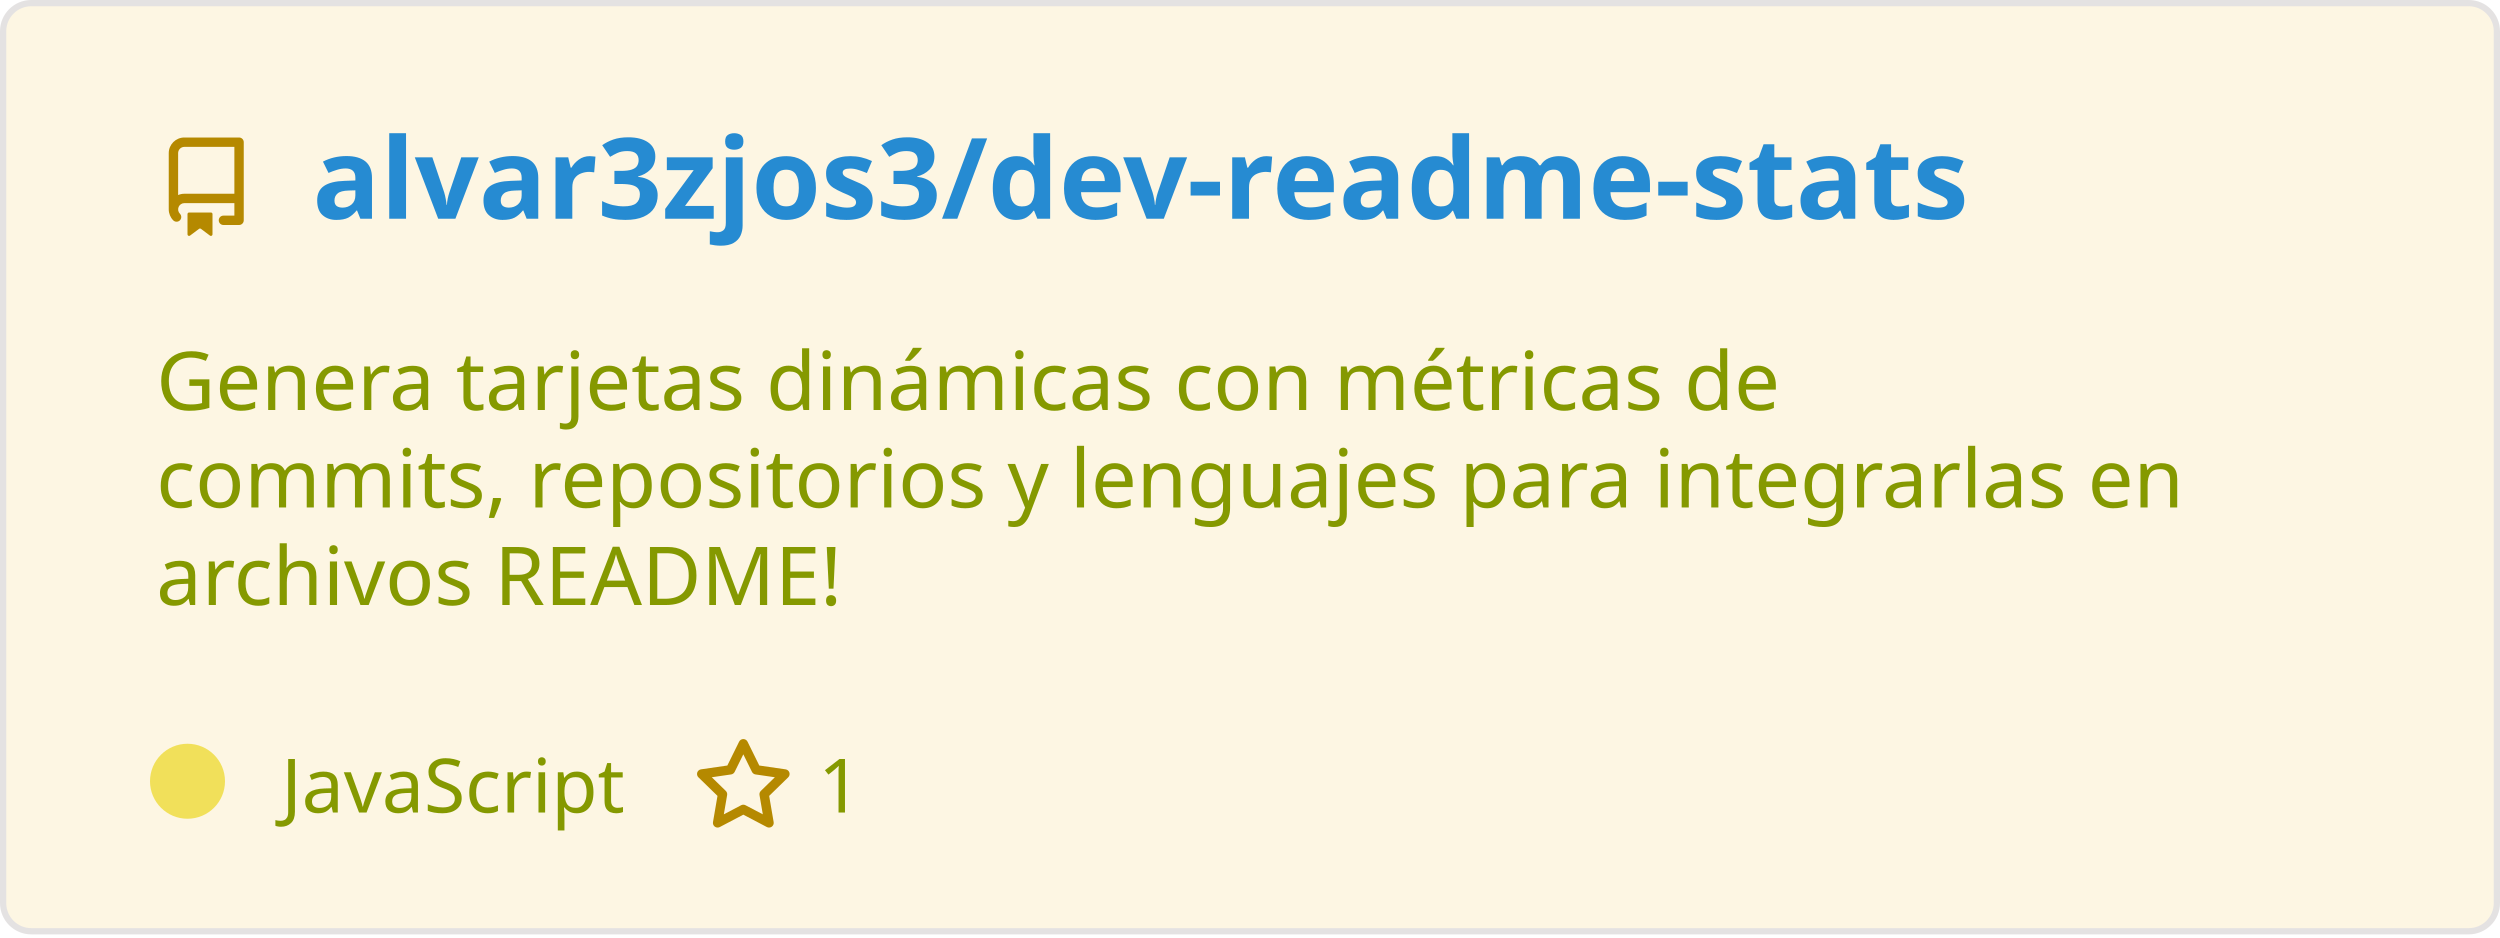
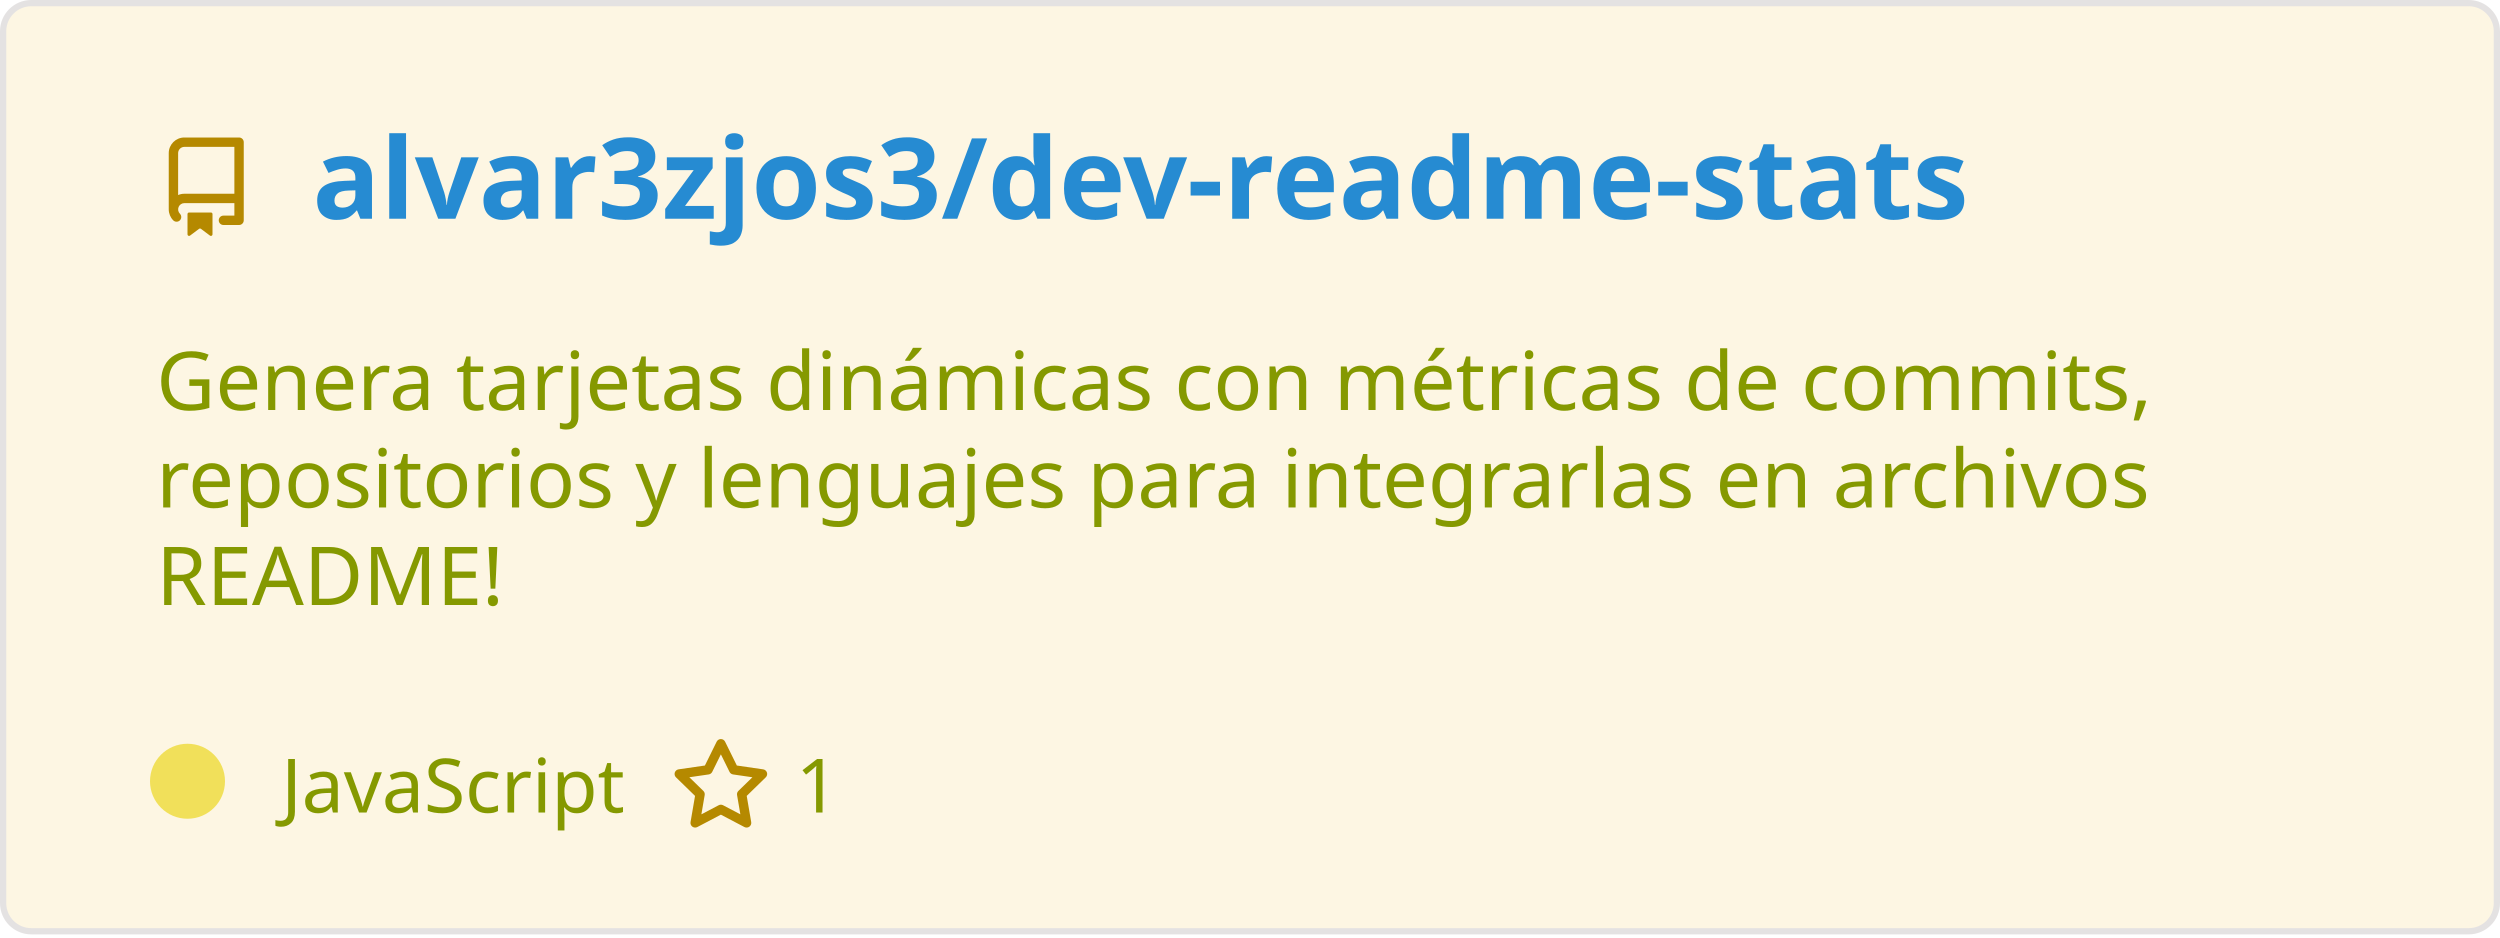
<svg xmlns="http://www.w3.org/2000/svg" width="400" height="150" viewBox="0 0 400 150" fill="none" role="img" aria-labelledby="descId">
  <style>
          .header {
            font: 600 18px 'Segoe UI', Ubuntu, Sans-Serif;
            fill: #268bd2;
            animation: fadeInAnimation 0.8s ease-in-out forwards;
          }
          @supports(-moz-appearance: auto) {
            /* Selector detects Firefox */
            .header { font-size: 15.5px; }
          }
          
-     .description { font: 400 13px 'Segoe UI', Ubuntu, Sans-Serif; fill: #859900 }
+     .description {
+       font: 400 13px 'Segoe UI', Ubuntu, Sans-Serif;fill: #859900;
+       
+     }
    .gray { font: 400 12px 'Segoe UI', Ubuntu, Sans-Serif; fill: #859900 }
-     .icon { fill: #b58900 }
    .badge { font: 600 11px 'Segoe UI', Ubuntu, Sans-Serif; }
    .badge rect { opacity: 0.2 }
+ 
+     .stat { font: 400 12px 'Segoe UI', Ubuntu, Sans-Serif; fill: #859900 }
+     .stagger {
+       opacity: 0;
+       animation: fadeInAnimation 0.3s ease-in-out forwards;
+     }
+     .not_bold { font-weight: 400 }
+     .bold { font-weight: 700 }
+     .icon {
+       fill: #b58900;
+       display: block;
+     }
  

          
      /* Animations */
      @keyframes scaleInAnimation {
        from {
          transform: translate(-5px, 5px) scale(0);
        }
        to {
          transform: translate(-5px, 5px) scale(1);
        }
      }
      @keyframes fadeInAnimation {
        from {
          opacity: 0;
        }
        to {
          opacity: 1;
        }
      }
    
          * { animation-duration: 0s !important; animation-delay: 0s !important; }
        </style>
  <rect data-testid="card-bg" x="0.5" y="0.5" rx="4.5" height="99%" stroke="#e4e2e2" width="399" fill="#fdf6e3" stroke-opacity="1" />
  <g data-testid="card-title" transform="translate(25, 35)">
    <g transform="translate(0, 0)">
      <svg class="icon" x="0" y="-13" viewBox="0 0 16 16" version="1.1" width="16" height="16">
        <path fill-rule="evenodd" d="M2 2.5A2.5 2.5 0 014.5 0h8.75a.75.75 0 01.75.75v12.5a.75.75 0 01-.75.75h-2.5a.75.75 0 110-1.5h1.75v-2h-8a1 1 0 00-.714 1.7.75.75 0 01-1.072 1.05A2.495 2.495 0 012 11.5v-9zm10.5-1V9h-8c-.356 0-.694.074-1 .208V2.5a1 1 0 011-1h8zM5 12.25v3.25a.25.25 0 00.4.2l1.45-1.087a.25.25 0 01.3 0L8.6 15.7a.25.25 0 00.4-.2v-3.25a.25.25 0 00-.25-.25h-3.5a.25.25 0 00-.25.25z" />
      </svg>
    </g>
    <g transform="translate(25, 0)">
      <text x="0" y="0" class="header" data-testid="header">alvar3zjos3/dev-readme-stats</text>
    </g>
  </g>
  <g data-testid="main-card-body" transform="translate(0, 55)">
    <text class="description" x="25" y="-5">
-       <tspan dy="1.2em" x="25">Genera tarjetas dinámicas con métricas de</tspan>
-       <tspan dy="1.2em" x="25">commits, repositorios y lenguajes para integrarlas en</tspan>
-       <tspan dy="1.2em" x="25">archivos README!</tspan>
+       <tspan dy="1.2em" x="25">Genera tarjetas dinámicas con métricas de commits,</tspan>
+       <tspan dy="1.2em" x="25">repositorios y lenguajes para integrarlas en archivos</tspan>
+       <tspan dy="1.2em" x="25">README!</tspan>
    </text>
    <g transform="translate(30, 75)">
      <g transform="translate(0, 0)">
        <g data-testid="primary-lang">
          <circle data-testid="lang-color" cx="0" cy="-5" r="6" fill="#f1e05a" />
          <text data-testid="lang-name" class="gray" x="15">JavaScript</text>
        </g>
      </g>
-       <g transform="translate(80.93125, 0)">
+       <g transform="translate(77.34, 0)">
        <g transform="translate(0, 0)">
          <svg class="icon" y="-12" viewBox="0 0 16 16" version="1.1" width="16" height="16">
            <path fill-rule="evenodd" d="M8 .25a.75.75 0 01.673.418l1.882 3.815 4.21.612a.75.75 0 01.416 1.279l-3.046 2.97.719 4.192a.75.75 0 01-1.088.791L8 12.347l-3.766 1.98a.75.75 0 01-1.088-.79l.72-4.194L.818 6.374a.75.75 0 01.416-1.28l4.21-.611L7.327.668A.75.75 0 018 .25zm0 2.445L6.615 5.5a.75.75 0 01-.564.41l-3.097.45 2.24 2.184a.75.75 0 01.216.664l-.528 3.084 2.769-1.456a.75.75 0 01.698 0l2.77 1.456-.53-3.084a.75.75 0 01.216-.664l2.24-2.183-3.096-.45a.75.75 0 01-.564-.41L8 2.694v.001z" />
          </svg>
        </g>
        <g transform="translate(20, 0)">
          <text data-testid="stargazers" class="gray">1</text>
        </g>
      </g>
    </g>
+     <svg x="0" y="0">
+       <g transform="translate(-3, 98)">
+       
+     </g>
+     </svg>
  </g>
</svg>
